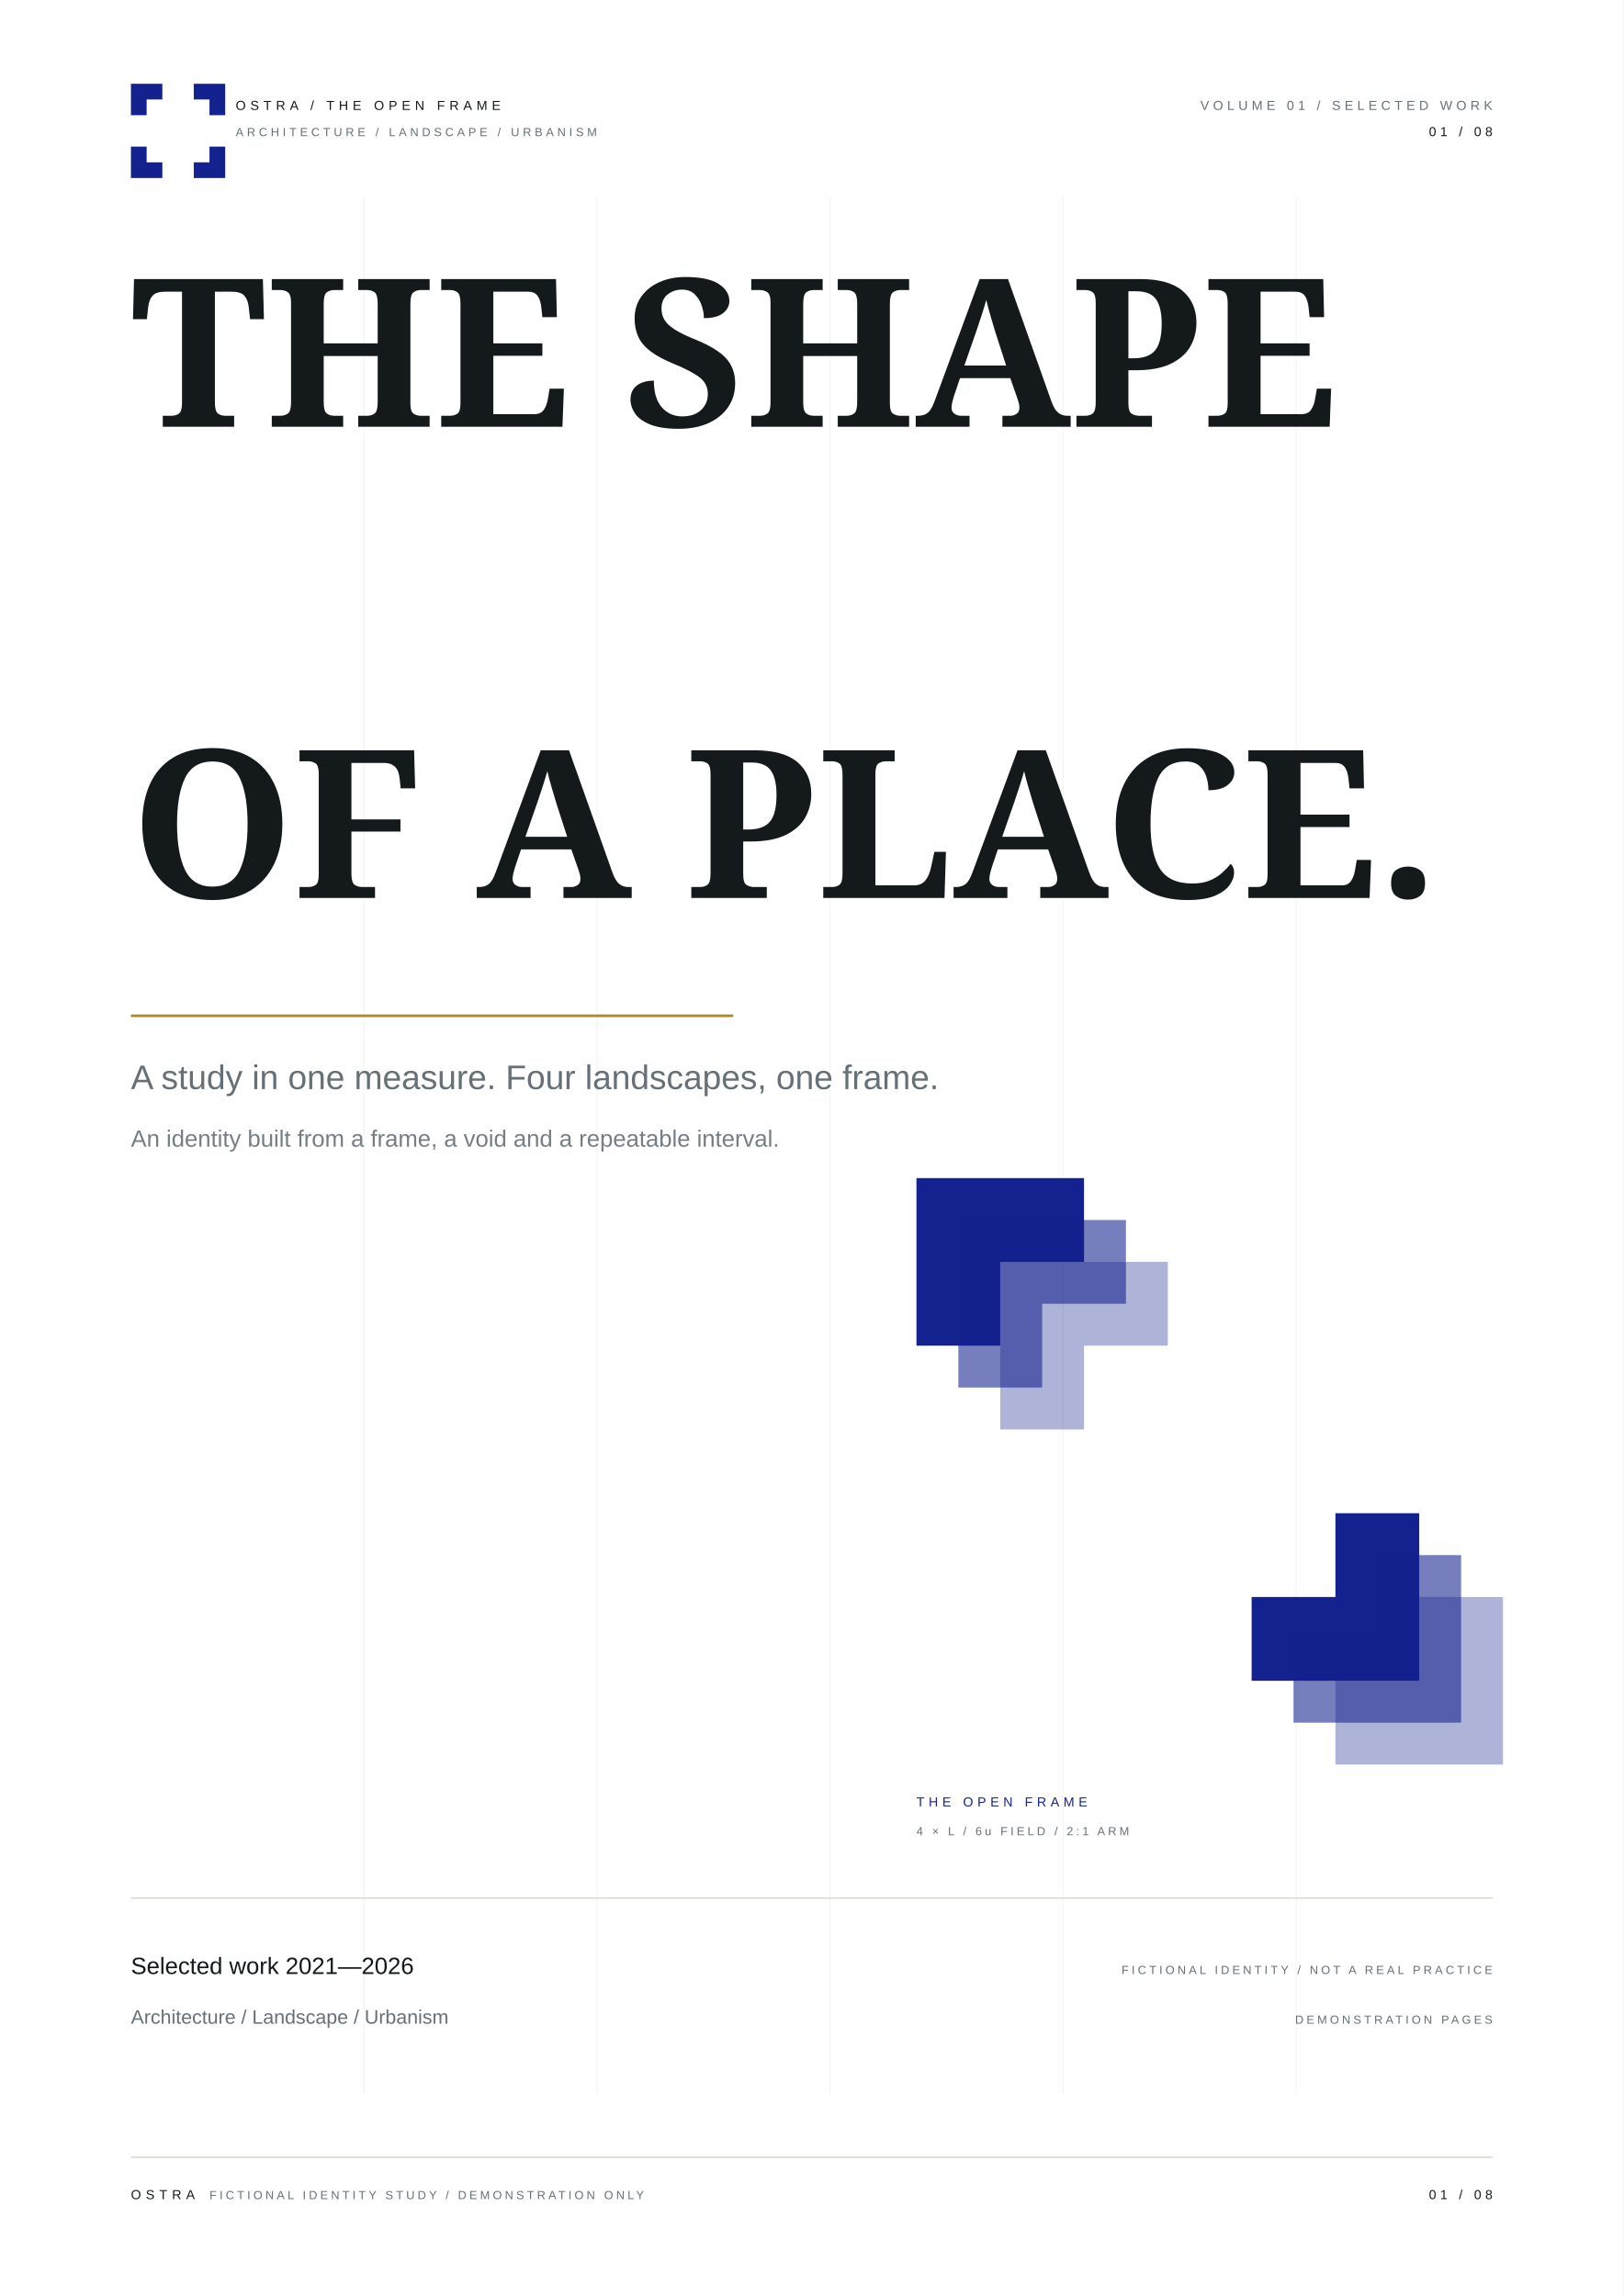
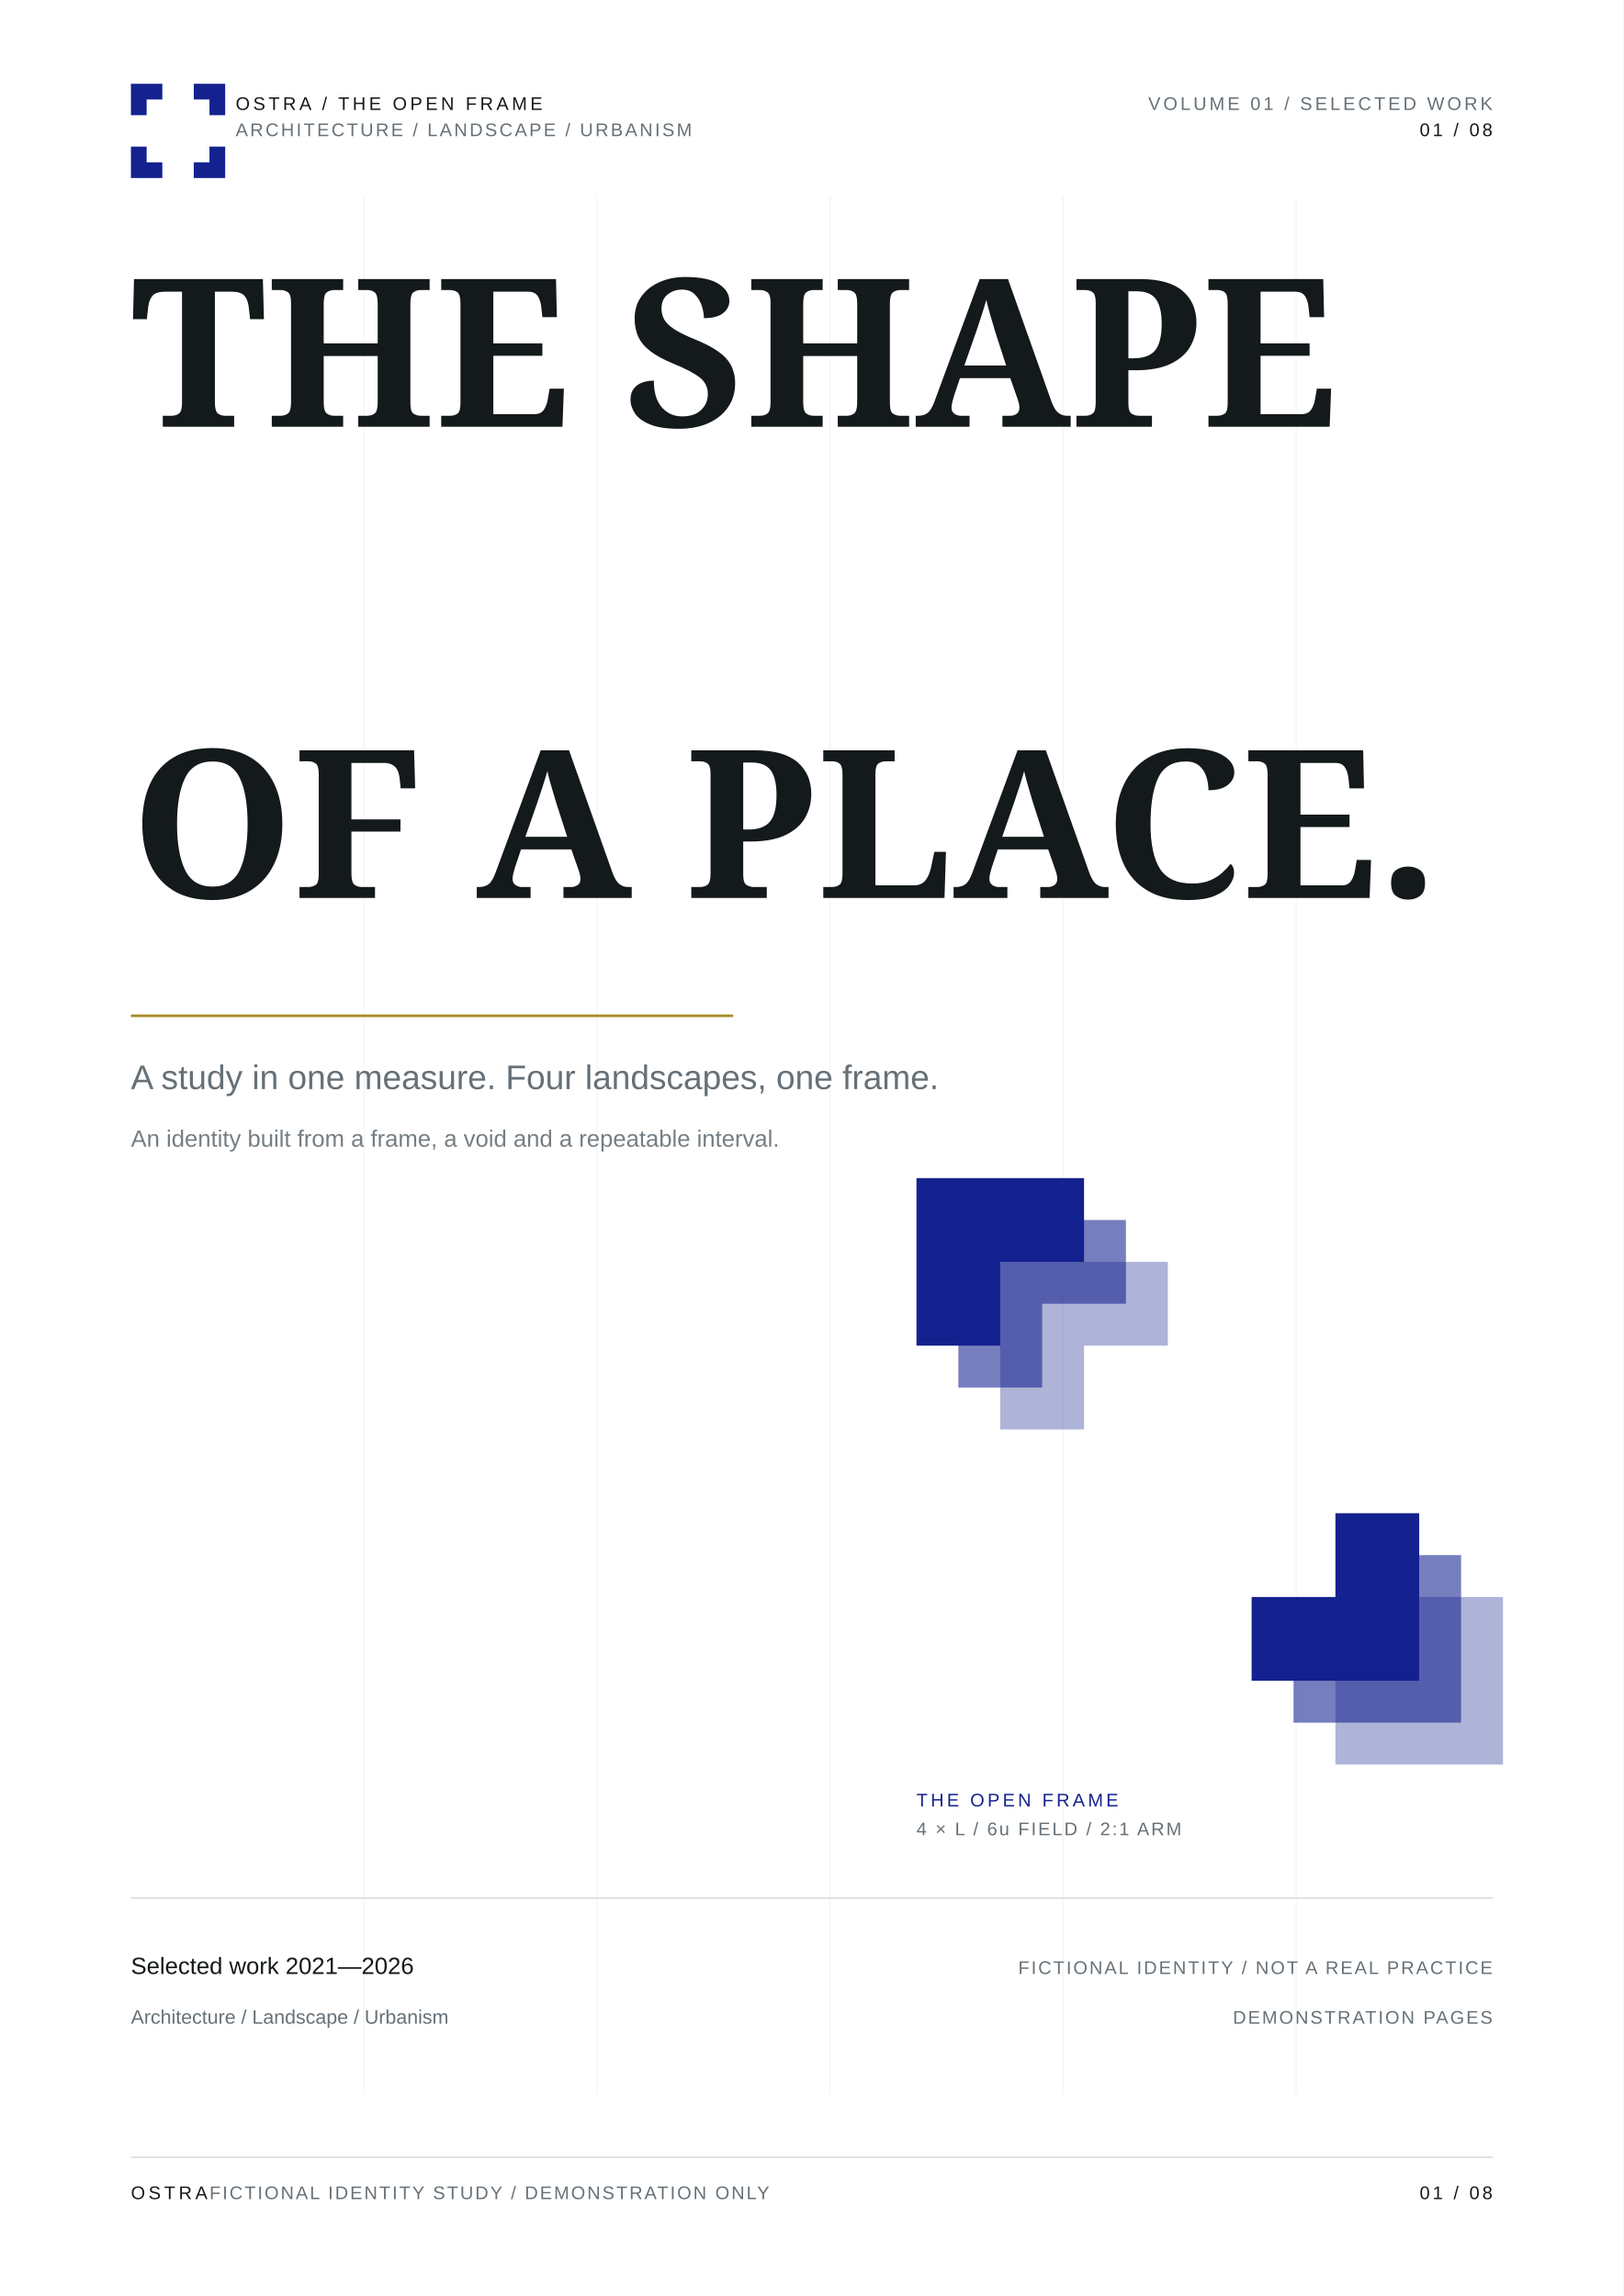
<svg xmlns="http://www.w3.org/2000/svg" viewBox="0 0 1240 1754" font-family="Arial" data-pptx-master="a4-editorial" data-pptx-master-name="A4 Editorial" data-pptx-layout="ostra-01_cover" data-pptx-layout-name="The shape of a place">
  <rect x="0" y="0" width="1240" height="1754" fill="#FFFFFF" data-pptx-role="background" />
  <g fill="#14228F" fill-opacity="1.0" data-pptx-role="decoration">
    <path d="M100 64L124 64L124 76L112 76L112 88L100 88Z" />
    <path d="M172 64L172 88L160 88L160 76L148 76L148 64Z" />
    <path d="M172 136L148 136L148 124L160 124L160 112L172 112Z" />
    <path d="M100 136L100 112L112 112L112 124L124 124L124 136Z" />
  </g>
-   <text x="180" y="84" fill="#14191C" font-size="10" letter-spacing="3.4">OSTRA / THE OPEN FRAME</text>
-   <text x="180" y="104" fill="#667077" font-size="9" letter-spacing="2.6">ARCHITECTURE / LANDSCAPE / URBANISM</text>
-   <text x="1140" y="84" fill="#667077" font-size="10" letter-spacing="3" text-anchor="end">VOLUME 01 / SELECTED WORK</text>
-   <text x="1140" y="104" fill="#14191C" font-size="10" letter-spacing="3" text-anchor="end">01 / 08</text>
+   <text x="180" y="84" fill="#14191C" font-size="14" letter-spacing="2.43">OSTRA / THE OPEN FRAME</text>
+   <text x="180" y="104" fill="#667077" font-size="14" letter-spacing="1.67">ARCHITECTURE / LANDSCAPE / URBANISM</text>
+   <text x="1140" y="84" fill="#667077" font-size="14" letter-spacing="2.14" text-anchor="end">VOLUME 01 / SELECTED WORK</text>
+   <text x="1140" y="104" fill="#14191C" font-size="14" letter-spacing="2.14" text-anchor="end">01 / 08</text>
  <line x1="278" y1="150" x2="278" y2="1600" stroke="#14191C" stroke-width="1" stroke-opacity="0.045" />
  <line x1="456" y1="150" x2="456" y2="1600" stroke="#14191C" stroke-width="1" stroke-opacity="0.045" />
  <line x1="634" y1="150" x2="634" y2="1600" stroke="#14191C" stroke-width="1" stroke-opacity="0.045" />
  <line x1="812" y1="150" x2="812" y2="1600" stroke="#14191C" stroke-width="1" stroke-opacity="0.045" />
  <line x1="990" y1="150" x2="990" y2="1600" stroke="#14191C" stroke-width="1" stroke-opacity="0.045" />
  <text x="100" y="326" fill="#14191C" font-size="158" font-family="Georgia" font-weight="bold">THE SHAPE</text>
  <text x="100" y="686" fill="#14191C" font-size="158" font-family="Georgia" font-weight="bold">OF A PLACE.</text>
  <line x1="100" y1="776" x2="560" y2="776" stroke="#A98B28" stroke-width="2" />
  <text x="100" y="832" fill="#667077" font-size="26">A study in one measure. Four landscapes, one frame.</text>
  <text x="100" y="876" fill="#667077" font-size="18" fill-opacity="0.9">An identity built from a frame, a void and a repeatable interval.</text>
  <g fill="#14228F" fill-opacity="1.0" data-pptx-role="decoration">
    <path d="M700 900L828 900L828 964L764 964L764 1028L700 1028Z" />
    <path d="M1084 1284L956 1284L956 1220L1020 1220L1020 1156L1084 1156Z" />
  </g>
  <g fill="#14228F" fill-opacity="0.58" data-pptx-role="decoration">
    <path d="M732 932L860 932L860 996L796 996L796 1060L732 1060Z" />
    <path d="M1116 1316L988 1316L988 1252L1052 1252L1052 1188L1116 1188Z" />
  </g>
  <g fill="#14228F" fill-opacity="0.34" data-pptx-role="decoration">
    <path d="M764 964L892 964L892 1028L828 1028L828 1092L764 1092Z" />
    <path d="M1148 1348L1020 1348L1020 1284L1084 1284L1084 1220L1148 1220Z" />
  </g>
-   <text x="700" y="1380" fill="#14228F" font-size="10" letter-spacing="3.2">THE OPEN FRAME</text>
-   <text x="700" y="1402" fill="#667077" font-size="9" letter-spacing="2.2">4 × L / 6u FIELD / 2:1 ARM</text>
+   <text x="700" y="1380" fill="#14228F" font-size="14" letter-spacing="2.29">THE OPEN FRAME</text>
+   <text x="700" y="1402" fill="#667077" font-size="14" letter-spacing="1.41">4 × L / 6u FIELD / 2:1 ARM</text>
  <line x1="100" y1="1450" x2="1140" y2="1450" stroke="#D8D5CC" stroke-width="1" />
  <text x="100" y="1508" fill="#14191C" font-size="18">Selected work 2021—2026</text>
-   <text x="1140" y="1508" fill="#667077" font-size="9" letter-spacing="2.2" text-anchor="end">FICTIONAL IDENTITY / NOT A REAL PRACTICE</text>
+   <text x="1140" y="1508" fill="#667077" font-size="14" letter-spacing="1.41" text-anchor="end">FICTIONAL IDENTITY / NOT A REAL PRACTICE</text>
  <text x="100" y="1546" fill="#667077" font-size="15">Architecture / Landscape / Urbanism</text>
-   <text x="1140" y="1546" fill="#667077" font-size="9" letter-spacing="2.2" text-anchor="end">DEMONSTRATION PAGES</text>
+   <text x="1140" y="1546" fill="#667077" font-size="14" letter-spacing="1.41" text-anchor="end">DEMONSTRATION PAGES</text>
  <line x1="100" y1="1648" x2="1140" y2="1648" stroke="#D8D5CC" stroke-width="1" />
-   <text x="100" y="1680" fill="#14191C" font-size="10" letter-spacing="3.6">OSTRA</text>
-   <text x="160" y="1680" fill="#667077" font-size="9" letter-spacing="2.2">FICTIONAL IDENTITY STUDY / DEMONSTRATION ONLY</text>
-   <text x="1140" y="1680" fill="#14191C" font-size="10" letter-spacing="3" text-anchor="end">01 / 08</text>
+   <text x="100" y="1680" fill="#14191C" font-size="14" letter-spacing="2.57">OSTRA</text>
+   <text x="160" y="1680" fill="#667077" font-size="14" letter-spacing="1.41">FICTIONAL IDENTITY STUDY / DEMONSTRATION ONLY</text>
+   <text x="1140" y="1680" fill="#14191C" font-size="14" letter-spacing="2.14" text-anchor="end">01 / 08</text>
</svg>
